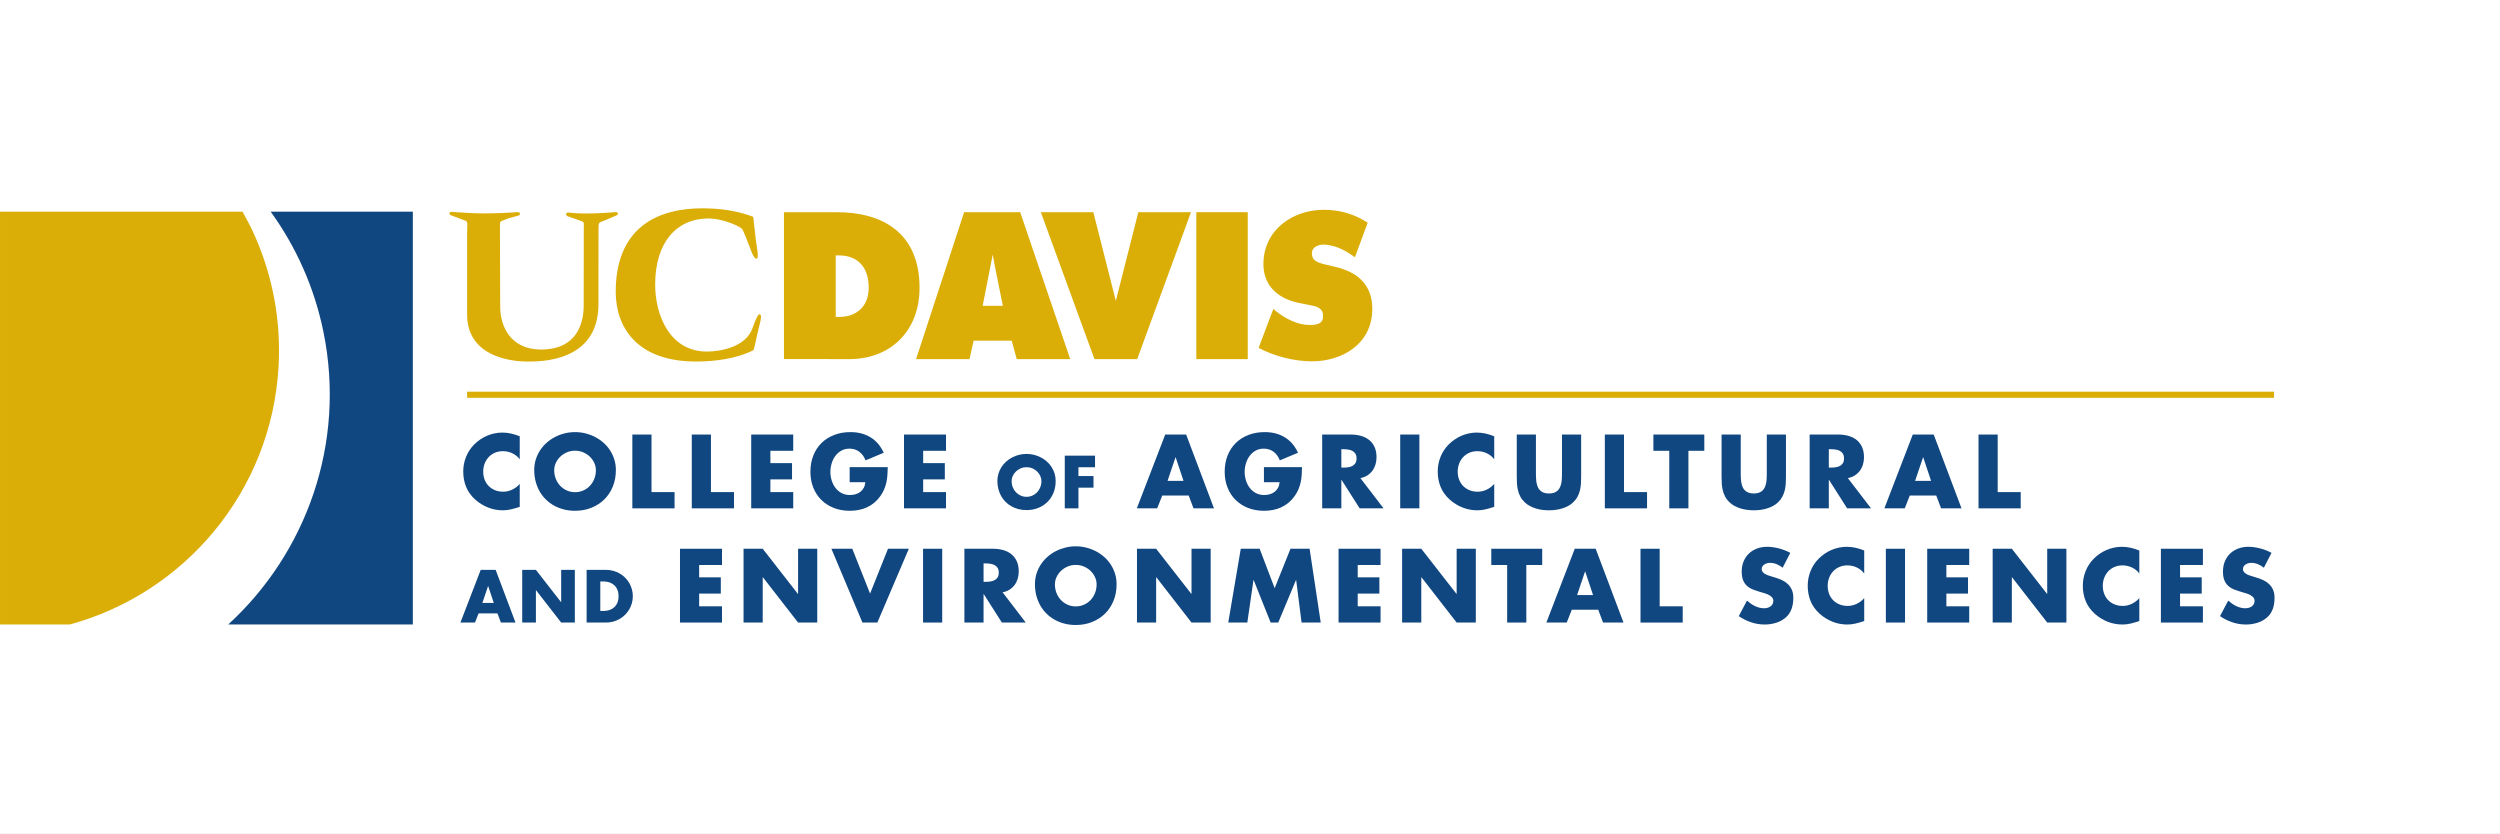
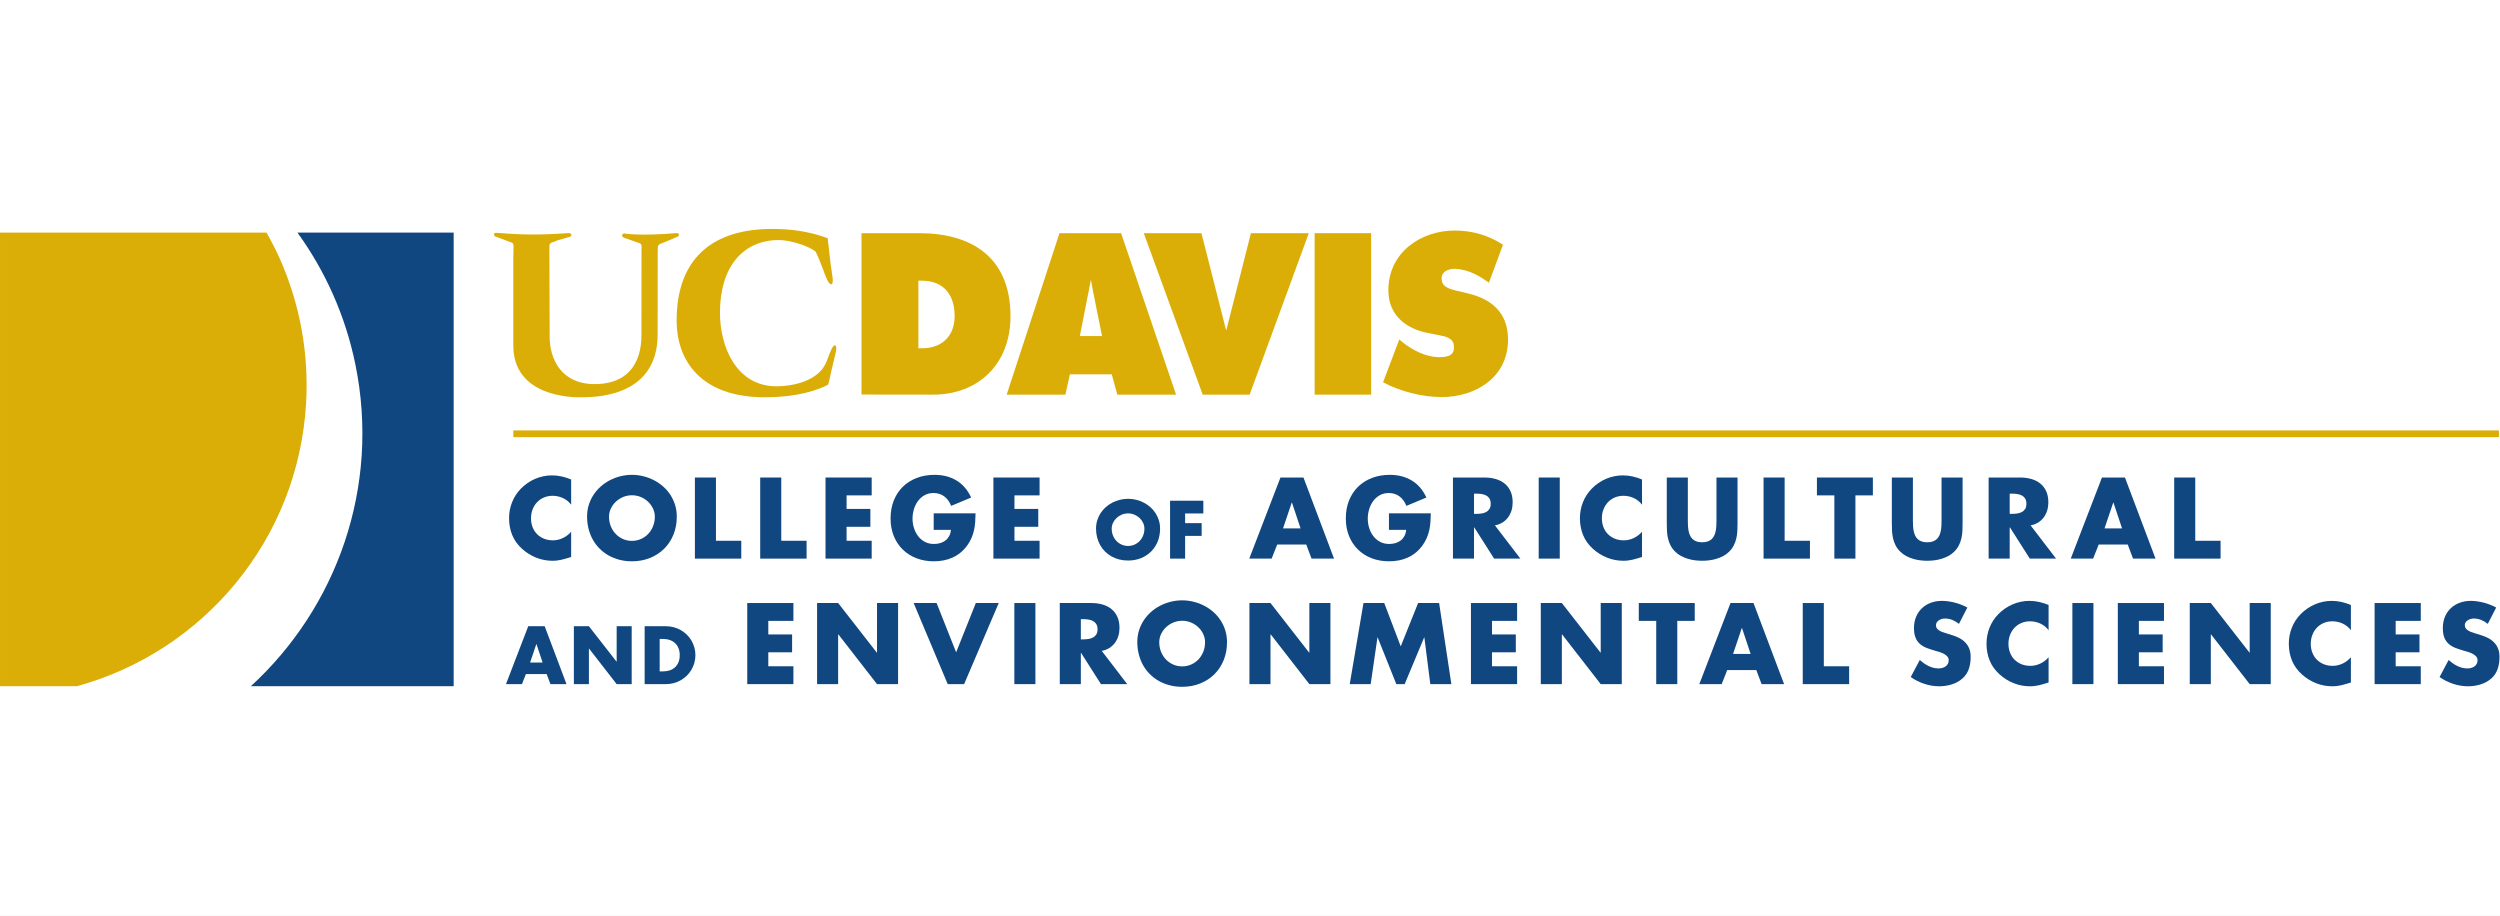
- <svg xmlns="http://www.w3.org/2000/svg" width="600" height="200" viewBox="0 0 158.75 52.917" version="1.1" id="svg5" xml:space="preserve">
+ <svg xmlns="http://www.w3.org/2000/svg" width="546" height="200" viewBox="0 0 144.462 52.917" version="1.1" id="svg5" xml:space="preserve">
  <defs id="defs2" />
  <g id="layer1">
-     <rect style="fill:#ffffff;stroke-width:0.95;stroke-dasharray:1.9, 0.95" id="rect428" width="158.75" height="52.917" x="-1.2878587e-14" y="-6.357829e-07" />
+     <rect style="fill:#ffffff;stroke-width:0.906;stroke-dasharray:1.812, 0.906" id="rect428" width="144.462" height="52.917" x="-1.2878587e-14" y="-6.357829e-07" />
    <g id="g576" transform="matrix(0.03448564,0,0,-0.03448564,0,39.6875)">
      <path d="m 512.926,475.973 c 4.773,85.125 -11.188,166.527 -43.278,239.535 -6.875,15.668 -14.769,30.777 -23.089,45.59 L 0,761.098 V 0.969 H 128.645 C 339.629,58.594 499.926,245.57 512.926,475.973" style="fill:#daae06;fill-opacity:1;fill-rule:nonzero;stroke:none" id="path578" />
      <path d="M 498.383,761.105 C 544.707,697.008 578.656,622.484 595.508,539.965 637.395,334.73 564.191,132.816 420.238,0.969 h 339.93 V 761.105 H 498.383" style="fill:#114781;fill-opacity:1;fill-rule:nonzero;stroke:none" id="path580" />
      <path d="m 2317.53,510.293 27.18,71.801 4.7,-4.082 c 16.66,-13.586 39.27,-25.153 60.6,-25.614 19.08,-0.441 28.39,4.645 25.86,20.793 -1.87,12.051 -15.49,14.184 -24.01,15.852 l -18.65,3.727 c -36.3,6.785 -66.83,29.183 -66.83,71.617 0,64.168 55.3,100.144 110.92,100.144 29.21,0 56.04,-7.441 81.11,-23.773 l -23.55,-63.629 c -12.94,9.316 -32.49,22.426 -57.26,23.32 -8.14,0.313 -26.8,-3.976 -20.83,-22.89 2.58,-8.063 14.13,-11.45 21.24,-13.172 l 21.08,-5.086 c 39.31,-9.164 67.78,-31.563 67.78,-77.375 0,-64.504 -55.64,-96.414 -110.89,-96.414 -32.26,0 -69.6,9.176 -98.45,24.781" style="fill:#daae06;fill-opacity:1;fill-rule:nonzero;stroke:none" id="path582" />
      <path d="m 2202.84,760.121 h 94.69 V 489.57 h -94.69 v 270.551" style="fill:#daae06;fill-opacity:1;fill-rule:nonzero;stroke:none" id="path584" />
      <path d="m 2096.06,760.129 h 96.98 L 2093.97,489.57 h -78.69 l -98.75,270.559 h 96.65 l 41.46,-163.274 41.42,163.274" style="fill:#daae06;fill-opacity:1;fill-rule:nonzero;stroke:none" id="path586" />
      <path d="m 1827.95,682.031 v 0 c 1.72,-11.511 18.68,-94.32 18.68,-94.32 H 1809.4 Z M 1686.81,489.566 h 98.39 l 7.49,33.981 h 70.2 l 9.32,-33.981 h 98.45 l -92.15,270.555 H 1775.3 l -88.49,-270.555" style="fill:#daae06;fill-opacity:1;fill-rule:nonzero;stroke:none" id="path588" />
      <path d="m 1443.53,760.129 h 96.99 c 86.57,0 152.69,-39.738 152.69,-139.191 0,-80.122 -53.88,-131.372 -129.58,-131.372 l -120.1,0.153 z m 95.33,-192.879 h 6.35 c 31.21,0 54.37,18.73 54.37,54.039 0,38.012 -20.51,59.215 -54.8,59.215 h -5.92 V 567.25" style="fill:#daae06;fill-opacity:1;fill-rule:nonzero;stroke:none" id="path590" />
      <path d="m 1386.9,751.637 5.06,-44.407 c 1.18,-10.531 7.21,-35.812 -0.25,-32.425 -4.64,2.082 -8.47,13.539 -12.27,23.726 -1.93,5.172 -11.15,29.614 -13.56,31.407 -11.67,8.714 -40.74,18.554 -60.41,18.644 -59.64,0.219 -99.09,-43.781 -99.09,-121.867 0,-56.008 26.8,-123.192 95.01,-123.192 24.44,0 71.24,7.7 83.99,42.461 5.76,15.743 11.02,29.739 14.83,25.477 2.84,-3.094 -0.85,-15.695 -2.55,-22.484 -8.04,-32.223 -8.48,-42 -11.01,-43.247 -30.81,-15.492 -70.34,-20.585 -104.92,-20.585 -110,0 -147.97,64.175 -147.97,128.328 0,111.328 68.39,158.218 174.38,153.422 26.82,-1 53.65,-5.778 78.76,-15.258" style="fill:#daae06;fill-opacity:1;fill-rule:nonzero;stroke:none" id="path592" />
      <path d="m 1062.16,746.703 -17.62,6.145 c -5.89,5.328 1.31,6.812 1.31,6.812 0,0 25.45,-4.726 88.86,0.656 0,0 5.5,-1.101 1.71,-5.57 l -20.82,-8.91 c -13.55,-5.914 -13.55,-2.523 -13.55,-17.375 l -0.12,-137.887 c 0,-107.84 -109.672,-105.422 -131.039,-105.422 -10.188,0 -110.793,0 -110.793,86.567 v 145.972 c 0,25.438 2.73,24.774 -5.727,27.754 l -25.445,9.539 c 0,0 -4.321,6.121 3.371,5.723 20.793,-1.047 50.898,-5.496 121.703,-0.391 0,0 6.172,-1.507 2.109,-5.961 l -21.171,-5.96 c -16.11,-7.223 -13.981,-1.692 -14.411,-18.243 l 0.512,-143.918 c 0,-35.289 18.164,-78.988 75.274,-78.988 77.737,0 78.477,67.258 78.477,82.211 l 0.13,142.559 c 0.83,13.429 -0.87,9.605 -12.76,14.687" style="fill:#daae06;fill-opacity:1;fill-rule:nonzero;stroke:none" id="path594" />
      <path d="M 860.121,418.328 H 4187.25 v 11.301 H 860.121 v -11.301" style="fill:#daae06;fill-opacity:1;fill-rule:nonzero;stroke:none" id="path596" />
      <path d="m 957.008,305.102 c -1.813,2.464 -3.887,4.625 -6.203,6.468 -2.313,1.86 -4.809,3.403 -7.489,4.668 -2.66,1.258 -5.461,2.207 -8.398,2.86 -2.93,0.644 -5.895,0.968 -8.891,0.968 -5.398,0 -10.324,-0.968 -14.797,-2.902 -4.453,-1.93 -8.269,-4.613 -11.429,-8.016 -3.168,-3.402 -5.637,-7.39 -7.403,-11.964 -1.75,-4.579 -2.632,-9.512 -2.632,-14.789 0,-5.403 0.882,-10.36 2.632,-14.875 1.766,-4.52 4.258,-8.415 7.485,-11.665 3.226,-3.253 7.105,-5.812 11.621,-7.656 4.516,-1.844 9.531,-2.765 15.055,-2.765 2.871,0 5.726,0.328 8.574,1 2.851,0.679 5.582,1.648 8.183,2.906 2.618,1.265 5.086,2.777 7.391,4.539 2.32,1.758 4.43,3.754 6.301,5.984 v -42.34 c -2.942,-0.875 -5.688,-1.714 -8.274,-2.511 -2.578,-0.785 -5.101,-1.465 -7.574,-2.02 -2.465,-0.566 -4.933,-1 -7.437,-1.32 -2.493,-0.328 -5.118,-0.488 -7.868,-0.488 -9.511,0 -18.625,1.738 -27.335,5.199 -8.715,3.457 -16.622,8.383 -23.723,14.789 -7.508,6.801 -13.027,14.535 -16.543,23.187 -3.524,8.649 -5.281,18.063 -5.281,28.204 0,9.335 1.711,18.281 5.109,26.851 3.398,8.57 8.395,16.195 14.961,22.883 3.344,3.402 7.012,6.469 11,9.203 3.988,2.723 8.203,5.047 12.633,6.961 4.418,1.894 9.019,3.355 13.773,4.348 4.75,1 9.5,1.5 14.254,1.5 5.699,0 11.188,-0.61 16.457,-1.813 5.285,-1.203 10.57,-2.883 15.848,-5.062 v -42.332" style="fill:#114781;fill-opacity:1;fill-rule:nonzero;stroke:none" id="path598" />
      <path d="m 1058.86,320.953 c -5.28,0 -10.25,-0.988 -14.88,-2.949 -4.63,-1.973 -8.7,-4.609 -12.19,-7.93 -3.48,-3.312 -6.25,-7.136 -8.27,-11.437 -2.02,-4.321 -3.04,-8.824 -3.04,-13.52 0,-5.863 1.02,-11.277 3.04,-16.234 2.02,-4.957 4.79,-9.235 8.27,-12.844 3.49,-3.613 7.56,-6.426 12.19,-8.449 4.63,-2.027 9.6,-3.047 14.88,-3.047 5.27,0 10.25,1.02 14.91,3.047 4.67,2.023 8.74,4.836 12.19,8.449 3.46,3.609 6.21,7.887 8.22,12.844 2.04,4.957 3.06,10.371 3.06,16.234 0,4.696 -1.02,9.199 -3.06,13.52 -2.01,4.301 -4.76,8.125 -8.22,11.437 -3.45,3.321 -7.52,5.957 -12.19,7.93 -4.66,1.961 -9.64,2.949 -14.91,2.949 m 0,34.231 c 6.51,0 12.89,-0.774 19.14,-2.336 6.25,-1.555 12.16,-3.762 17.73,-6.641 5.58,-2.871 10.72,-6.383 15.41,-10.519 4.7,-4.133 8.73,-8.801 12.1,-14 3.38,-5.184 6.02,-10.833 7.93,-16.942 1.9,-6.098 2.86,-12.582 2.86,-19.441 0,-11.035 -1.86,-21.149 -5.59,-30.325 -3.73,-9.187 -8.94,-17.085 -15.63,-23.679 -6.69,-6.61 -14.62,-11.75 -23.81,-15.446 -9.18,-3.691 -19.23,-5.546 -30.14,-5.546 -7.29,0 -14.19,0.828 -20.73,2.504 -6.54,1.667 -12.59,4.066 -18.14,7.175 -5.54,3.102 -10.55,6.887 -15.04,11.313 -4.5,4.429 -8.313,9.429 -11.45,15 -3.133,5.578 -5.555,11.648 -7.25,18.179 -1.703,6.543 -2.562,13.485 -2.562,20.825 0,6.859 0.96,13.343 2.859,19.441 1.91,6.109 4.566,11.758 7.976,16.942 3.399,5.199 7.427,9.867 12.097,14 4.66,4.136 9.79,7.648 15.36,10.519 5.57,2.879 11.48,5.086 17.73,6.641 6.26,1.562 12.63,2.336 19.15,2.336" style="fill:#114781;fill-opacity:1;fill-rule:nonzero;stroke:none" id="path600" />
      <path d="m 1199.66,244.719 h 42.43 v -29.93 h -77.73 v 135.91 h 35.3 v -105.98" style="fill:#114781;fill-opacity:1;fill-rule:nonzero;stroke:none" id="path602" />
      <path d="m 1309.1,244.719 h 42.43 v -29.93 h -77.73 v 135.91 h 35.3 v -105.98" style="fill:#114781;fill-opacity:1;fill-rule:nonzero;stroke:none" id="path604" />
      <path d="m 1418.54,320.77 v -22.704 h 39.86 v -29.937 h -39.86 v -23.41 h 42.07 v -29.914 h -77.37 v 135.894 h 77.37 V 320.77 h -42.07" style="fill:#114781;fill-opacity:1;fill-rule:nonzero;stroke:none" id="path606" />
      <path d="m 1634.66,290.668 c -0.1,-4.93 -0.32,-9.711 -0.61,-14.352 -0.29,-4.632 -0.93,-9.164 -1.9,-13.601 -0.95,-4.414 -2.34,-8.774 -4.13,-13.02 -1.79,-4.257 -4.22,-8.496 -7.26,-12.722 -3.35,-4.633 -7.08,-8.633 -11.17,-12.008 -4.12,-3.379 -8.55,-6.152 -13.31,-8.324 -4.74,-2.161 -9.76,-3.774 -15.03,-4.789 -5.3,-1.032 -10.79,-1.539 -16.47,-1.539 -10.68,0 -20.47,1.722 -29.35,5.179 -8.89,3.469 -16.54,8.352 -22.93,14.653 -6.4,6.32 -11.37,13.871 -14.93,22.675 -3.55,8.801 -5.32,18.543 -5.32,29.227 0,11.035 1.79,21.051 5.37,30.055 3.58,9 8.62,16.691 15.09,23.054 6.48,6.364 14.25,11.293 23.29,14.789 9.03,3.493 19.03,5.246 30.01,5.246 13.97,0 26.2,-3.16 36.7,-9.472 10.51,-6.309 18.69,-15.832 24.56,-28.555 l -33.52,-14 c -1.24,3.227 -2.8,6.156 -4.67,8.801 -1.9,2.648 -4.06,4.922 -6.52,6.828 -2.47,1.906 -5.22,3.363 -8.28,4.395 -3.05,1.027 -6.36,1.535 -9.93,1.535 -5.81,0 -10.94,-1.254 -15.33,-3.782 -4.4,-2.523 -8.08,-5.82 -11.05,-9.89 -2.96,-4.086 -5.19,-8.684 -6.68,-13.785 -1.5,-5.11 -2.25,-10.235 -2.25,-15.407 0,-5.277 0.78,-10.453 2.33,-15.535 1.56,-5.062 3.85,-9.613 6.87,-13.64 3.02,-4.016 6.77,-7.246 11.27,-9.68 4.48,-2.441 9.64,-3.656 15.45,-3.656 3.8,0 7.37,0.496 10.69,1.504 3.31,1 6.21,2.484 8.71,4.441 2.49,1.965 4.53,4.418 6.11,7.359 1.59,2.922 2.56,6.364 2.91,10.282 h -28.86 v 27.734 h 70.14" style="fill:#114781;fill-opacity:1;fill-rule:nonzero;stroke:none" id="path608" />
      <path d="m 1699.86,320.77 v -22.704 h 39.87 v -29.937 h -39.87 v -23.41 h 42.07 v -29.914 h -77.37 v 135.894 h 77.37 V 320.77 h -42.07" style="fill:#114781;fill-opacity:1;fill-rule:nonzero;stroke:none" id="path610" />
      <path d="m 1890.19,290.59 c -3.77,0 -7.31,-0.703 -10.62,-2.106 -3.31,-1.414 -6.22,-3.289 -8.7,-5.668 -2.5,-2.363 -4.47,-5.082 -5.91,-8.16 -1.45,-3.078 -2.16,-6.304 -2.16,-9.636 0,-4.211 0.71,-8.063 2.16,-11.606 1.44,-3.539 3.41,-6.598 5.91,-9.18 2.48,-2.562 5.39,-4.586 8.7,-6.031 3.31,-1.445 6.85,-2.18 10.62,-2.18 3.77,0 7.32,0.735 10.65,2.18 3.34,1.445 6.24,3.469 8.71,6.031 2.47,2.582 4.42,5.641 5.87,9.18 1.44,3.543 2.17,7.395 2.17,11.606 0,3.332 -0.73,6.558 -2.17,9.636 -1.45,3.078 -3.4,5.797 -5.87,8.16 -2.47,2.379 -5.37,4.254 -8.71,5.668 -3.33,1.403 -6.88,2.106 -10.65,2.106 m 0,24.445 c 4.65,0 9.2,-0.555 13.66,-1.668 4.47,-1.117 8.68,-2.683 12.67,-4.75 3.97,-2.039 7.66,-4.539 11,-7.504 3.34,-2.949 6.24,-6.273 8.64,-9.988 2.4,-3.719 4.28,-7.742 5.66,-12.105 1.35,-4.352 2.03,-8.977 2.03,-13.879 0,-7.883 -1.33,-15.106 -3.99,-21.657 -2.66,-6.546 -6.36,-12.195 -11.15,-16.914 -4.77,-4.699 -10.43,-8.386 -17,-11.027 -6.56,-2.637 -13.72,-3.957 -21.52,-3.957 -5.2,0 -10.13,0.586 -14.8,1.793 -4.68,1.195 -8.99,2.894 -12.95,5.137 -3.96,2.207 -7.54,4.898 -10.75,8.054 -3.2,3.176 -5.92,6.746 -8.17,10.727 -2.23,3.973 -3.96,8.308 -5.17,12.969 -1.23,4.679 -1.83,9.632 -1.83,14.875 0,4.902 0.68,9.527 2.06,13.879 1.35,4.363 3.24,8.386 5.67,12.105 2.43,3.715 5.32,7.039 8.64,9.988 3.33,2.965 6.99,5.465 10.97,7.504 3.98,2.067 8.2,3.633 12.66,4.75 4.47,1.113 9.01,1.668 13.67,1.668" style="fill:#114781;fill-opacity:1;fill-rule:nonzero;stroke:none" id="path612" />
      <path d="m 1985.8,290.465 v -16.211 h 27.72 v -21.371 h -27.72 v -38.094 h -25.2 v 97.031 h 55.74 v -21.355 h -30.54" style="fill:#114781;fill-opacity:1;fill-rule:nonzero;stroke:none" id="path614" />
      <path d="m 2164.83,308.707 h -0.34 l -14.62,-43.297 h 29.39 z m -24.73,-70.316 -9.33,-23.586 h -37.49 l 52.28,135.894 h 38.55 l 51.23,-135.894 h -37.67 l -8.89,23.586 h -48.68" style="fill:#114781;fill-opacity:1;fill-rule:nonzero;stroke:none" id="path616" />
      <path d="m 2397.48,290.668 c -0.12,-4.93 -0.33,-9.711 -0.61,-14.352 -0.3,-4.632 -0.93,-9.164 -1.9,-13.601 -0.96,-4.414 -2.35,-8.774 -4.13,-13.02 -1.8,-4.257 -4.22,-8.496 -7.27,-12.722 -3.34,-4.633 -7.07,-8.633 -11.17,-12.008 -4.11,-3.379 -8.54,-6.152 -13.3,-8.324 -4.74,-2.161 -9.76,-3.774 -15.04,-4.789 -5.3,-1.032 -10.78,-1.539 -16.46,-1.539 -10.69,0 -20.48,1.722 -29.36,5.179 -8.9,3.469 -16.54,8.352 -22.93,14.653 -6.39,6.32 -11.36,13.871 -14.91,22.675 -3.57,8.801 -5.33,18.543 -5.33,29.227 0,11.035 1.79,21.051 5.36,30.055 3.59,9 8.62,16.691 15.1,23.054 6.49,6.364 14.25,11.293 23.28,14.789 9.05,3.493 19.05,5.246 30.02,5.246 13.97,0 26.19,-3.16 36.69,-9.472 10.51,-6.309 18.69,-15.832 24.57,-28.555 l -33.53,-14 c -1.24,3.227 -2.8,6.156 -4.67,8.801 -1.88,2.648 -4.04,4.922 -6.52,6.828 -2.46,1.906 -5.21,3.363 -8.27,4.395 -3.06,1.027 -6.36,1.535 -9.95,1.535 -5.81,0 -10.9,-1.254 -15.32,-3.782 -4.39,-2.523 -8.07,-5.82 -11.03,-9.89 -2.97,-4.086 -5.2,-8.684 -6.69,-13.785 -1.5,-5.11 -2.25,-10.235 -2.25,-15.407 0,-5.277 0.77,-10.453 2.32,-15.535 1.57,-5.062 3.85,-9.613 6.88,-13.64 3.02,-4.016 6.78,-7.246 11.26,-9.68 4.49,-2.441 9.64,-3.656 15.45,-3.656 3.81,0 7.37,0.496 10.69,1.504 3.31,1 6.22,2.484 8.72,4.441 2.49,1.965 4.53,4.418 6.11,7.359 1.59,2.922 2.56,6.364 2.91,10.282 h -28.86 v 27.734 h 70.14" style="fill:#114781;fill-opacity:1;fill-rule:nonzero;stroke:none" id="path618" />
      <path d="m 2469.89,289.781 h 3.42 c 2.88,0 5.79,0.196 8.72,0.574 2.94,0.383 5.57,1.176 7.93,2.379 2.34,1.211 4.24,2.907 5.71,5.11 1.46,2.191 2.2,5.14 2.2,8.844 0,3.695 -0.74,6.656 -2.2,8.886 -1.47,2.235 -3.37,3.953 -5.71,5.156 -2.36,1.204 -4.99,1.989 -7.93,2.375 -2.93,0.379 -5.84,0.563 -8.72,0.563 h -3.42 z m 77.71,-74.992 h -44.01 l -33.26,52.281 h -0.44 v -52.281 h -35.3 v 135.91 h 52.81 c 6.69,0 12.92,-0.82 18.7,-2.472 5.78,-1.645 10.79,-4.161 15.01,-7.575 4.23,-3.394 7.54,-7.726 9.94,-12.968 2.41,-5.25 3.61,-11.512 3.61,-18.789 0,-4.707 -0.64,-9.168 -1.93,-13.43 -1.3,-4.266 -3.21,-8.082 -5.73,-11.481 -2.52,-3.414 -5.63,-6.285 -9.33,-8.636 -3.69,-2.348 -7.95,-3.961 -12.75,-4.84 l 42.68,-55.719" style="fill:#114781;fill-opacity:1;fill-rule:nonzero;stroke:none" id="path620" />
      <path d="m 2613.58,214.805 h -35.3 v 135.894 h 35.3 V 214.805" style="fill:#114781;fill-opacity:1;fill-rule:nonzero;stroke:none" id="path622" />
      <path d="m 2751.39,305.102 c -1.82,2.464 -3.89,4.625 -6.21,6.468 -2.31,1.86 -4.81,3.403 -7.49,4.668 -2.66,1.258 -5.46,2.207 -8.4,2.86 -2.93,0.644 -5.89,0.968 -8.88,0.968 -5.4,0 -10.34,-0.968 -14.8,-2.902 -4.46,-1.93 -8.28,-4.613 -11.43,-8.016 -3.18,-3.402 -5.64,-7.39 -7.4,-11.964 -1.76,-4.579 -2.63,-9.512 -2.63,-14.789 0,-5.403 0.87,-10.36 2.63,-14.875 1.76,-4.52 4.25,-8.415 7.47,-11.665 3.24,-3.253 7.11,-5.812 11.62,-7.656 4.54,-1.844 9.54,-2.765 15.06,-2.765 2.87,0 5.74,0.328 8.58,1 2.85,0.679 5.57,1.648 8.18,2.906 2.62,1.265 5.09,2.777 7.4,4.539 2.31,1.758 4.42,3.754 6.3,5.984 v -42.34 c -2.94,-0.875 -5.69,-1.714 -8.28,-2.511 -2.58,-0.785 -5.11,-1.465 -7.57,-2.02 -2.47,-0.566 -4.94,-1 -7.44,-1.32 -2.49,-0.328 -5.12,-0.488 -7.87,-0.488 -9.5,0 -18.62,1.738 -27.33,5.199 -8.72,3.457 -16.63,8.383 -23.72,14.789 -7.51,6.801 -13.03,14.535 -16.55,23.187 -3.52,8.649 -5.28,18.063 -5.28,28.204 0,9.335 1.7,18.281 5.11,26.851 3.39,8.57 8.39,16.195 14.96,22.883 3.34,3.402 7.01,6.469 10.99,9.203 4,2.723 8.21,5.047 12.64,6.961 4.44,1.894 9.01,3.355 13.77,4.348 4.76,1 9.5,1.5 14.27,1.5 5.69,0 11.17,-0.61 16.45,-1.813 5.28,-1.203 10.57,-2.883 15.85,-5.062 v -42.332" style="fill:#114781;fill-opacity:1;fill-rule:nonzero;stroke:none" id="path624" />
      <path d="m 2911.44,350.699 v -76.398 c 0,-4.403 -0.1,-8.75 -0.31,-13.028 -0.2,-4.293 -0.77,-8.46 -1.71,-12.55 -0.94,-4.075 -2.36,-8.016 -4.28,-11.797 -1.9,-3.781 -4.52,-7.317 -7.87,-10.594 -2.82,-2.82 -6.01,-5.184 -9.59,-7.09 -3.58,-1.914 -7.34,-3.461 -11.27,-4.664 -3.94,-1.203 -7.97,-2.074 -12.12,-2.605 -4.12,-0.52 -8.16,-0.782 -12.09,-0.782 -3.99,0 -8.05,0.262 -12.19,0.782 -4.14,0.531 -8.15,1.402 -12.07,2.605 -3.89,1.203 -7.63,2.75 -11.21,4.664 -3.57,1.906 -6.78,4.27 -9.6,7.09 -3.39,3.277 -6.05,6.813 -7.95,10.594 -1.92,3.781 -3.33,7.722 -4.27,11.797 -0.94,4.09 -1.53,8.257 -1.71,12.55 -0.22,4.278 -0.32,8.625 -0.32,13.028 v 76.398 h 35.3 v -71.558 c 0,-2.93 0.07,-5.911 0.22,-8.887 0.13,-3.008 0.46,-5.856 0.96,-8.594 0.5,-2.715 1.26,-5.281 2.29,-7.652 1.03,-2.383 2.43,-4.442 4.22,-6.199 1.8,-1.762 4.01,-3.145 6.64,-4.149 2.65,-0.992 5.87,-1.488 9.69,-1.488 3.76,0 6.97,0.496 9.64,1.488 2.67,1.004 4.89,2.387 6.65,4.149 1.76,1.757 3.15,3.816 4.17,6.199 1.04,2.371 1.82,4.937 2.34,7.652 0.52,2.738 0.85,5.586 0.96,8.594 0.12,2.976 0.19,5.957 0.19,8.887 v 71.558 h 35.29" style="fill:#114781;fill-opacity:1;fill-rule:nonzero;stroke:none" id="path626" />
      <path d="m 2990.37,244.719 h 42.42 v -29.93 h -77.73 v 135.91 h 35.31 v -105.98" style="fill:#114781;fill-opacity:1;fill-rule:nonzero;stroke:none" id="path628" />
      <path d="m 3108.99,214.789 h -35.29 v 105.973 h -29.22 v 29.937 h 93.75 v -29.937 h -29.24 V 214.789" style="fill:#114781;fill-opacity:1;fill-rule:nonzero;stroke:none" id="path630" />
      <path d="m 3288.57,350.699 v -76.398 c 0,-4.403 -0.1,-8.75 -0.31,-13.028 -0.2,-4.293 -0.77,-8.46 -1.7,-12.55 -0.95,-4.075 -2.37,-8.016 -4.28,-11.797 -1.91,-3.781 -4.52,-7.317 -7.86,-10.594 -2.83,-2.82 -6.04,-5.184 -9.6,-7.09 -3.59,-1.914 -7.35,-3.461 -11.28,-4.664 -3.94,-1.203 -7.96,-2.074 -12.11,-2.605 -4.12,-0.52 -8.17,-0.782 -12.09,-0.782 -3.98,0 -8.06,0.262 -12.2,0.782 -4.14,0.531 -8.15,1.402 -12.05,2.605 -3.9,1.203 -7.64,2.75 -11.22,4.664 -3.58,1.906 -6.77,4.27 -9.59,7.09 -3.41,3.277 -6.07,6.813 -7.97,10.594 -1.91,3.781 -3.34,7.722 -4.27,11.797 -0.94,4.09 -1.52,8.257 -1.71,12.55 -0.22,4.278 -0.32,8.625 -0.32,13.028 v 76.398 h 35.3 v -71.558 c 0,-2.93 0.07,-5.911 0.22,-8.887 0.14,-3.008 0.47,-5.856 0.97,-8.594 0.5,-2.715 1.25,-5.281 2.29,-7.652 1.03,-2.383 2.43,-4.442 4.21,-6.199 1.8,-1.762 4.02,-3.145 6.65,-4.149 2.64,-0.992 5.87,-1.488 9.69,-1.488 3.75,0 6.97,0.496 9.64,1.488 2.67,1.004 4.88,2.387 6.65,4.149 1.76,1.757 3.13,3.816 4.18,6.199 1.03,2.371 1.8,4.937 2.31,7.652 0.54,2.738 0.86,5.586 0.98,8.594 0.12,2.976 0.18,5.957 0.18,8.887 v 71.558 h 35.29" style="fill:#114781;fill-opacity:1;fill-rule:nonzero;stroke:none" id="path632" />
      <path d="m 3367.5,289.781 h 3.42 c 2.88,0 5.79,0.196 8.71,0.574 2.94,0.383 5.59,1.176 7.94,2.379 2.35,1.211 4.25,2.907 5.73,5.11 1.46,2.191 2.18,5.14 2.18,8.844 0,3.695 -0.72,6.656 -2.18,8.886 -1.48,2.235 -3.38,3.953 -5.73,5.156 -2.35,1.204 -5,1.989 -7.94,2.375 -2.92,0.379 -5.83,0.563 -8.71,0.563 h -3.42 z m 77.72,-74.992 h -44.02 l -33.26,52.281 h -0.44 v -52.281 h -35.3 v 135.91 h 52.81 c 6.68,0 12.92,-0.82 18.71,-2.472 5.78,-1.645 10.79,-4.161 15.01,-7.575 4.21,-3.394 7.53,-7.726 9.94,-12.968 2.4,-5.25 3.6,-11.512 3.6,-18.789 0,-4.707 -0.64,-9.168 -1.93,-13.43 -1.29,-4.266 -3.2,-8.082 -5.72,-11.481 -2.52,-3.414 -5.63,-6.285 -9.33,-8.636 -3.69,-2.348 -7.95,-3.961 -12.76,-4.84 l 42.69,-55.719" style="fill:#114781;fill-opacity:1;fill-rule:nonzero;stroke:none" id="path634" />
      <path d="m 3541.34,308.707 h -0.33 l -14.63,-43.297 h 29.4 z m -24.72,-70.316 -9.32,-23.586 h -37.51 l 52.3,135.894 h 38.54 l 51.22,-135.894 h -37.67 l -8.88,23.586 h -48.68" style="fill:#114781;fill-opacity:1;fill-rule:nonzero;stroke:none" id="path636" />
      <path d="m 3678.44,244.719 h 42.42 v -29.93 h -77.72 v 135.91 h 35.3 v -105.98" style="fill:#114781;fill-opacity:1;fill-rule:nonzero;stroke:none" id="path638" />
      <path d="m 898.898,71.543 h -0.253 l -10.43,-30.918 h 20.996 z M 881.234,21.328 874.574,4.492 h -26.777 l 37.34,97.031 h 27.519 L 949.234,4.492 h -26.898 l -6.344,16.836 h -34.758" style="fill:#114781;fill-opacity:1;fill-rule:nonzero;stroke:none" id="path640" />
      <path d="m 961.566,101.523 h 25.204 l 46.25,-59.328 h 0.27 v 59.328 h 25.18 V 4.492 h -25.18 l -46.2,59.453 h -0.32 V 4.492 H 961.566 V 101.523" style="fill:#114781;fill-opacity:1;fill-rule:nonzero;stroke:none" id="path642" />
      <path d="m 1105.35,25.852 h 5.73 c 3.76,0 7.34,0.527 10.71,1.57 3.37,1.047 6.33,2.695 8.86,4.914 2.54,2.207 4.56,5.039 6.06,8.445 1.51,3.418 2.26,7.488 2.26,12.226 0,4.356 -0.68,8.23 -2.04,11.602 -1.36,3.359 -3.26,6.199 -5.71,8.496 -2.46,2.316 -5.37,4.062 -8.74,5.254 -3.37,1.199 -7.09,1.809 -11.16,1.809 h -5.97 z m -25.19,75.671 h 35.76 c 4.48,0 8.82,-0.566 13.01,-1.687 4.19,-1.137 8.11,-2.746 11.78,-4.816 3.67,-2.07 7,-4.582 10.02,-7.508 3.02,-2.941 5.59,-6.211 7.74,-9.809 2.12,-3.609 3.79,-7.488 4.99,-11.656 1.2,-4.16 1.78,-8.508 1.78,-13.039 0,-4.531 -0.58,-8.875 -1.78,-13.047 -1.2,-4.16 -2.88,-8.059 -5.03,-11.652 -2.16,-3.602 -4.75,-6.875 -7.77,-9.801 -3.01,-2.934 -6.34,-5.434 -9.98,-7.512 -3.65,-2.07 -7.56,-3.672 -11.75,-4.805 -4.19,-1.133 -8.53,-1.699 -13.01,-1.699 h -35.76 V 101.523" style="fill:#114781;fill-opacity:1;fill-rule:nonzero;stroke:none" id="path644" />
      <path d="M 1287.38,110.465 V 87.754 h 39.87 V 57.82 h -39.87 V 34.414 h 42.07 V 4.504 h -77.36 V 140.395 h 77.36 v -29.93 h -42.07" style="fill:#114781;fill-opacity:1;fill-rule:nonzero;stroke:none" id="path646" />
      <path d="m 1369.12,140.391 h 35.29 l 64.77,-83.086 h 0.36 v 83.086 h 35.3 V 4.492 h -35.3 l -64.69,83.262 h -0.44 V 4.492 h -35.29 V 140.391" style="fill:#114781;fill-opacity:1;fill-rule:nonzero;stroke:none" id="path648" />
      <path d="m 1602.11,57.82 33,82.575 h 38.38 l -58,-135.915 h -27.47 L 1530.89,140.395 h 38.48 l 32.74,-82.575" style="fill:#114781;fill-opacity:1;fill-rule:nonzero;stroke:none" id="path650" />
      <path d="m 1734.95,4.504 h -35.3 V 140.395 h 35.3 V 4.504" style="fill:#114781;fill-opacity:1;fill-rule:nonzero;stroke:none" id="path652" />
      <path d="m 1811.08,79.473 h 3.43 c 2.88,0 5.78,0.195 8.71,0.578 2.94,0.387 5.57,1.18 7.93,2.383 2.33,1.199 4.25,2.898 5.71,5.094 1.48,2.219 2.21,5.156 2.21,8.859 0,3.691 -0.73,6.648 -2.21,8.886 -1.46,2.223 -3.38,3.946 -5.71,5.153 -2.36,1.199 -4.99,1.992 -7.93,2.367 -2.93,0.391 -5.83,0.586 -8.71,0.586 h -3.43 z m 77.71,-74.981 h -44.01 l -33.27,52.273 h -0.43 V 4.492 h -35.3 V 140.391 h 52.81 c 6.69,0 12.93,-0.825 18.7,-2.465 5.79,-1.641 10.79,-4.172 15.01,-7.571 4.23,-3.406 7.53,-7.726 9.94,-12.976 2.4,-5.254 3.61,-11.52 3.61,-18.793 0,-4.699 -0.64,-9.172 -1.93,-13.43 -1.29,-4.258 -3.2,-8.078 -5.73,-11.473 -2.52,-3.41 -5.63,-6.293 -9.33,-8.645 -3.69,-2.336 -7.95,-3.953 -12.75,-4.836 l 42.68,-55.711" style="fill:#114781;fill-opacity:1;fill-rule:nonzero;stroke:none" id="path654" />
      <path d="m 1980.85,110.648 c -5.29,0 -10.24,-0.992 -14.88,-2.953 -4.64,-1.972 -8.7,-4.609 -12.2,-7.929 -3.48,-3.312 -6.25,-7.129 -8.26,-11.438 -2.03,-4.312 -3.04,-8.816 -3.04,-13.516 0,-5.859 1.01,-11.266 3.04,-16.238 2.01,-4.949 4.78,-9.226 8.26,-12.851 3.5,-3.613 7.56,-6.406 12.2,-8.438 4.64,-2.031 9.59,-3.047 14.88,-3.047 5.27,0 10.25,1.016 14.92,3.047 4.66,2.031 8.72,4.824 12.18,8.438 3.48,3.625 6.21,7.902 8.24,12.851 2.02,4.973 3.03,10.379 3.03,16.238 0,4.699 -1.01,9.203 -3.03,13.516 -2.03,4.309 -4.76,8.125 -8.24,11.438 -3.46,3.32 -7.52,5.957 -12.18,7.929 -4.67,1.961 -9.65,2.953 -14.92,2.953 m 0,34.239 c 6.51,0 12.9,-0.785 19.14,-2.344 6.25,-1.551 12.16,-3.77 17.73,-6.648 5.58,-2.872 10.71,-6.375 15.4,-10.512 4.7,-4.145 8.74,-8.797 12.11,-13.996 3.38,-5.188 6.02,-10.828 7.93,-16.946 1.9,-6.102 2.86,-12.578 2.86,-19.441 0,-11.047 -1.87,-21.145 -5.59,-30.32 -3.74,-9.191 -8.94,-17.082 -15.62,-23.684 C 2028.11,14.387 2020.17,9.25 2010.99,5.547 2001.8,1.855 1991.76,0 1980.85,0 c -7.28,0 -14.19,0.828 -20.74,2.52 -6.53,1.66 -12.59,4.051 -18.13,7.168 -5.54,3.106 -10.56,6.875 -15.04,11.309 -4.49,4.434 -8.31,9.434 -11.45,15 -3.13,5.574 -5.55,11.641 -7.25,18.184 -1.71,6.535 -2.56,13.477 -2.56,20.82 0,6.863 0.96,13.34 2.85,19.441 1.91,6.118 4.57,11.758 7.98,16.946 3.4,5.199 7.43,9.851 12.09,13.996 4.67,4.137 9.79,7.64 15.36,10.512 5.58,2.878 11.49,5.097 17.74,6.648 6.25,1.559 12.63,2.344 19.15,2.344" style="fill:#114781;fill-opacity:1;fill-rule:nonzero;stroke:none" id="path656" />
      <path d="m 2093.56,140.391 h 35.3 l 64.78,-83.086 h 0.35 v 83.086 h 35.29 V 4.492 h -35.29 L 2129.3,87.754 h -0.44 V 4.492 h -35.3 V 140.391" style="fill:#114781;fill-opacity:1;fill-rule:nonzero;stroke:none" id="path658" />
      <path d="m 2284.68,140.391 h 34.77 l 27.64,-72.618 29.13,72.618 h 35.21 L 2431.94,4.492 h -35.29 l -9.96,78.25 h -0.35 L 2353.69,4.492 h -14 l -31.25,78.25 h -0.34 L 2296.74,4.492 h -35.1 l 23.04,135.899" style="fill:#114781;fill-opacity:1;fill-rule:nonzero;stroke:none" id="path660" />
      <path d="M 2500.04,110.465 V 87.754 h 39.88 V 57.82 h -39.88 V 34.414 h 42.06 V 4.504 h -77.36 V 140.395 h 77.36 v -29.93 h -42.06" style="fill:#114781;fill-opacity:1;fill-rule:nonzero;stroke:none" id="path662" />
      <path d="m 2581.77,140.391 h 35.31 l 64.77,-83.086 h 0.34 v 83.086 h 35.31 V 4.492 h -35.31 l -64.68,83.262 h -0.43 V 4.492 h -35.31 V 140.391" style="fill:#114781;fill-opacity:1;fill-rule:nonzero;stroke:none" id="path664" />
      <path d="m 2810.5,4.492 h -35.29 V 110.461 h -29.23 v 29.93 h 93.75 v -29.93 H 2810.5 V 4.492" style="fill:#114781;fill-opacity:1;fill-rule:nonzero;stroke:none" id="path666" />
      <path d="m 2918.95,98.406 h -0.35 l -14.61,-43.301 h 29.39 z m -24.74,-70.32 -9.32,-23.594 h -37.5 l 52.29,135.899 h 38.55 L 2989.46,4.492 h -37.68 l -8.88,23.594 h -48.69" style="fill:#114781;fill-opacity:1;fill-rule:nonzero;stroke:none" id="path668" />
      <path d="m 3056.03,34.414 h 42.43 V 4.48 h -77.73 V 140.395 h 35.3 V 34.414" style="fill:#114781;fill-opacity:1;fill-rule:nonzero;stroke:none" id="path670" />
      <path d="m 3282.47,105.449 c -3.29,2.696 -6.93,4.867 -10.91,6.516 -4.01,1.644 -8.17,2.465 -12.51,2.465 -1.65,0 -3.34,-0.246 -5.11,-0.703 -1.75,-0.481 -3.39,-1.188 -4.87,-2.122 -1.51,-0.941 -2.75,-2.125 -3.71,-3.562 -0.96,-1.441 -1.45,-3.094 -1.45,-4.969 0,-1.988 0.53,-3.711 1.59,-5.105 1.05,-1.406 2.38,-2.609 3.96,-3.613 1.58,-0.988 3.28,-1.836 5.1,-2.508 1.81,-0.676 3.5,-1.25 5.03,-1.711 l 8.96,-2.734 c 4.76,-1.418 9.17,-3.086 13.25,-5.059 4.07,-1.961 7.63,-4.414 10.61,-7.356 3,-2.93 5.35,-6.402 7.1,-10.43 1.71,-4.012 2.59,-8.789 2.59,-14.293 0,-3.34 -0.22,-6.711 -0.66,-10.082 -0.44,-3.375 -1.21,-6.637 -2.29,-9.812 -1.09,-3.176 -2.54,-6.184 -4.36,-9.031 -1.82,-2.844 -4.09,-5.402 -6.79,-7.688 -5.33,-4.531 -11.35,-7.785 -18.08,-9.773 -6.72,-2.004 -13.55,-3 -20.46,-3 -8.57,0 -16.94,1.367 -25.08,4.102 -8.16,2.723 -15.73,6.523 -22.7,11.387 l 15.12,28.535 c 2.24,-1.965 4.56,-3.769 6.96,-5.469 2.4,-1.699 4.93,-3.195 7.55,-4.492 2.67,-1.281 5.37,-2.305 8.2,-3.027 2.81,-0.731 5.72,-1.113 8.72,-1.113 2.05,0 4.11,0.273 6.16,0.793 2.04,0.535 3.89,1.355 5.49,2.469 1.63,1.121 2.94,2.539 3.93,4.266 1,1.738 1.49,3.801 1.49,6.203 0,2.473 -0.76,4.562 -2.29,6.25 -1.52,1.707 -3.39,3.164 -5.6,4.375 -2.19,1.191 -4.51,2.18 -6.98,2.941 -2.47,0.75 -4.64,1.406 -6.52,1.93 -5.57,1.594 -10.62,3.242 -15.14,4.934 -4.51,1.711 -8.36,3.945 -11.57,6.727 -3.2,2.785 -5.68,6.301 -7.43,10.52 -1.77,4.227 -2.66,9.629 -2.66,16.211 0,6.855 1.16,13.105 3.47,18.746 2.34,5.625 5.59,10.43 9.74,14.383 4.17,3.957 9.11,7.023 14.83,9.199 5.73,2.168 11.99,3.254 18.79,3.254 3.41,0 6.98,-0.266 10.74,-0.793 3.75,-0.527 7.48,-1.277 11.18,-2.238 3.7,-0.969 7.31,-2.145 10.82,-3.531 3.52,-1.379 6.81,-2.918 9.87,-4.622 l -14.08,-27.367" style="fill:#114781;fill-opacity:1;fill-rule:nonzero;stroke:none" id="path672" />
      <path d="m 3432.67,94.797 c -1.81,2.469 -3.9,4.617 -6.2,6.465 -2.31,1.851 -4.81,3.406 -7.49,4.676 -2.66,1.257 -5.46,2.199 -8.4,2.855 -2.92,0.645 -5.9,0.969 -8.9,0.969 -5.39,0 -10.31,-0.969 -14.77,-2.907 -4.47,-1.933 -8.29,-4.609 -11.44,-8.007 -3.18,-3.398 -5.64,-7.395 -7.4,-11.973 -1.76,-4.578 -2.64,-9.512 -2.64,-14.785 0,-5.402 0.88,-10.351 2.64,-14.871 1.76,-4.524 4.24,-8.418 7.47,-11.672 3.23,-3.25 7.11,-5.801 11.62,-7.656 4.52,-1.836 9.54,-2.762 15.06,-2.762 2.87,0 5.73,0.332 8.58,1.004 2.85,0.684 5.58,1.649 8.18,2.898 2.63,1.262 5.09,2.785 7.39,4.543 2.32,1.758 4.44,3.75 6.3,5.984 V 7.219 c -2.94,-0.879 -5.68,-1.711 -8.27,-2.512 -2.58,-0.781 -5.1,-1.465 -7.57,-2.023 -2.46,-0.555 -4.95,-1.004 -7.44,-1.328 -2.49,-0.32 -5.11,-0.477 -7.87,-0.477 -9.52,0 -18.62,1.738 -27.34,5.195 -8.71,3.457 -16.62,8.398 -23.72,14.793 -7.51,6.801 -13.02,14.531 -16.54,23.195 -3.52,8.641 -5.27,18.055 -5.27,28.203 0,9.328 1.69,18.281 5.09,26.844 3.4,8.575 8.39,16.196 14.97,22.887 3.34,3.399 7.02,6.477 10.99,9.199 3.99,2.715 8.21,5.043 12.64,6.957 4.44,1.903 9.01,3.356 13.77,4.352 4.76,0.996 9.51,1.496 14.26,1.496 5.7,0 11.19,-0.602 16.46,-1.812 5.28,-1.196 10.58,-2.879 15.84,-5.047 V 94.797" style="fill:#114781;fill-opacity:1;fill-rule:nonzero;stroke:none" id="path674" />
      <path d="m 3507.83,4.504 h -35.31 V 140.395 h 35.31 V 4.504" style="fill:#114781;fill-opacity:1;fill-rule:nonzero;stroke:none" id="path676" />
      <path d="M 3583.96,110.465 V 87.754 h 39.86 V 57.82 h -39.86 V 34.414 h 42.07 V 4.504 h -77.37 V 140.395 h 77.37 v -29.93 h -42.07" style="fill:#114781;fill-opacity:1;fill-rule:nonzero;stroke:none" id="path678" />
      <path d="m 3669.21,140.391 h 35.3 l 64.79,-83.086 h 0.33 v 83.086 h 35.32 V 4.492 h -35.32 l -64.67,83.262 h -0.45 V 4.492 h -35.3 V 140.391" style="fill:#114781;fill-opacity:1;fill-rule:nonzero;stroke:none" id="path680" />
      <path d="m 3939.23,94.797 c -1.81,2.469 -3.89,4.617 -6.2,6.465 -2.31,1.851 -4.81,3.406 -7.49,4.676 -2.65,1.257 -5.47,2.199 -8.41,2.855 -2.92,0.645 -5.88,0.969 -8.88,0.969 -5.39,0 -10.32,-0.969 -14.79,-2.907 -4.46,-1.933 -8.28,-4.609 -11.43,-8.007 -3.18,-3.398 -5.64,-7.395 -7.4,-11.973 -1.76,-4.578 -2.64,-9.512 -2.64,-14.785 0,-5.402 0.88,-10.351 2.64,-14.871 1.76,-4.524 4.24,-8.418 7.47,-11.672 3.24,-3.25 7.11,-5.801 11.63,-7.656 4.53,-1.836 9.53,-2.762 15.05,-2.762 2.88,0 5.73,0.332 8.58,1.004 2.84,0.684 5.57,1.649 8.18,2.898 2.62,1.262 5.09,2.785 7.39,4.543 2.32,1.758 4.43,3.75 6.3,5.984 V 7.219 c -2.95,-0.879 -5.69,-1.711 -8.28,-2.512 -2.58,-0.781 -5.1,-1.465 -7.56,-2.023 -2.46,-0.555 -4.95,-1.004 -7.45,-1.328 -2.49,-0.32 -5.1,-0.477 -7.86,-0.477 -9.52,0 -18.63,1.738 -27.34,5.195 -8.71,3.457 -16.62,8.398 -23.71,14.793 -7.52,6.801 -13.04,14.531 -16.56,23.195 -3.52,8.641 -5.27,18.055 -5.27,28.203 0,9.328 1.69,18.281 5.09,26.844 3.41,8.575 8.41,16.196 14.97,22.887 3.35,3.399 7.02,6.477 11,9.199 3.99,2.715 8.2,5.043 12.63,6.957 4.44,1.903 9.03,3.356 13.79,4.352 4.75,0.996 9.49,1.496 14.26,1.496 5.68,0 11.17,-0.602 16.45,-1.812 5.29,-1.196 10.57,-2.879 15.84,-5.047 V 94.797" style="fill:#114781;fill-opacity:1;fill-rule:nonzero;stroke:none" id="path682" />
      <path d="M 4014.26,110.465 V 87.754 h 39.88 V 57.82 h -39.88 V 34.414 h 42.06 V 4.504 h -77.36 V 140.395 h 77.36 v -29.93 h -42.06" style="fill:#114781;fill-opacity:1;fill-rule:nonzero;stroke:none" id="path684" />
      <path d="m 4168.61,105.449 c -3.29,2.696 -6.93,4.867 -10.92,6.516 -3.99,1.644 -8.14,2.465 -12.49,2.465 -1.65,0 -3.35,-0.246 -5.11,-0.703 -1.76,-0.481 -3.39,-1.188 -4.88,-2.122 -1.49,-0.941 -2.74,-2.125 -3.71,-3.562 -0.96,-1.441 -1.45,-3.094 -1.45,-4.969 0,-1.988 0.53,-3.711 1.6,-5.105 1.05,-1.406 2.36,-2.609 3.96,-3.613 1.57,-0.988 3.27,-1.836 5.09,-2.508 1.82,-0.676 3.49,-1.25 5.03,-1.711 l 8.96,-2.734 c 4.76,-1.418 9.18,-3.086 13.26,-5.059 4.08,-1.961 7.62,-4.414 10.6,-7.356 3,-2.93 5.36,-6.402 7.08,-10.43 1.74,-4.012 2.61,-8.789 2.61,-14.293 0,-3.34 -0.23,-6.711 -0.67,-10.082 -0.43,-3.375 -1.2,-6.637 -2.28,-9.812 -1.1,-3.176 -2.54,-6.184 -4.36,-9.031 -1.82,-2.844 -4.08,-5.402 -6.77,-7.688 -5.35,-4.531 -11.37,-7.785 -18.1,-9.773 -6.71,-2.004 -13.54,-3 -20.45,-3 -8.57,0 -16.94,1.367 -25.09,4.102 -8.15,2.723 -15.73,6.523 -22.7,11.387 l 15.13,28.535 c 2.23,-1.965 4.54,-3.769 6.95,-5.469 2.4,-1.699 4.93,-3.195 7.57,-4.492 2.65,-1.281 5.37,-2.305 8.19,-3.027 2.81,-0.731 5.71,-1.113 8.71,-1.113 2.05,0 4.11,0.273 6.16,0.793 2.05,0.535 3.89,1.355 5.5,2.469 1.62,1.121 2.91,2.539 3.92,4.266 0.99,1.738 1.5,3.801 1.5,6.203 0,2.473 -0.76,4.562 -2.29,6.25 -1.53,1.707 -3.39,3.164 -5.6,4.375 -2.19,1.191 -4.52,2.18 -6.98,2.941 -2.46,0.75 -4.65,1.406 -6.53,1.93 -5.57,1.594 -10.62,3.242 -15.13,4.934 -4.53,1.711 -8.39,3.945 -11.57,6.727 -3.22,2.785 -5.69,6.301 -7.46,10.52 -1.74,4.227 -2.62,9.629 -2.62,16.211 0,6.855 1.15,13.105 3.46,18.746 2.33,5.625 5.58,10.43 9.74,14.383 4.17,3.957 9.1,7.023 14.82,9.199 5.74,2.168 12,3.254 18.8,3.254 3.4,0 6.98,-0.266 10.74,-0.793 3.76,-0.527 7.48,-1.277 11.18,-2.238 3.69,-0.969 7.31,-2.145 10.82,-3.531 3.51,-1.379 6.8,-2.918 9.86,-4.622 l -14.08,-27.367" style="fill:#114781;fill-opacity:1;fill-rule:nonzero;stroke:none" id="path686" />
    </g>
  </g>
</svg>
